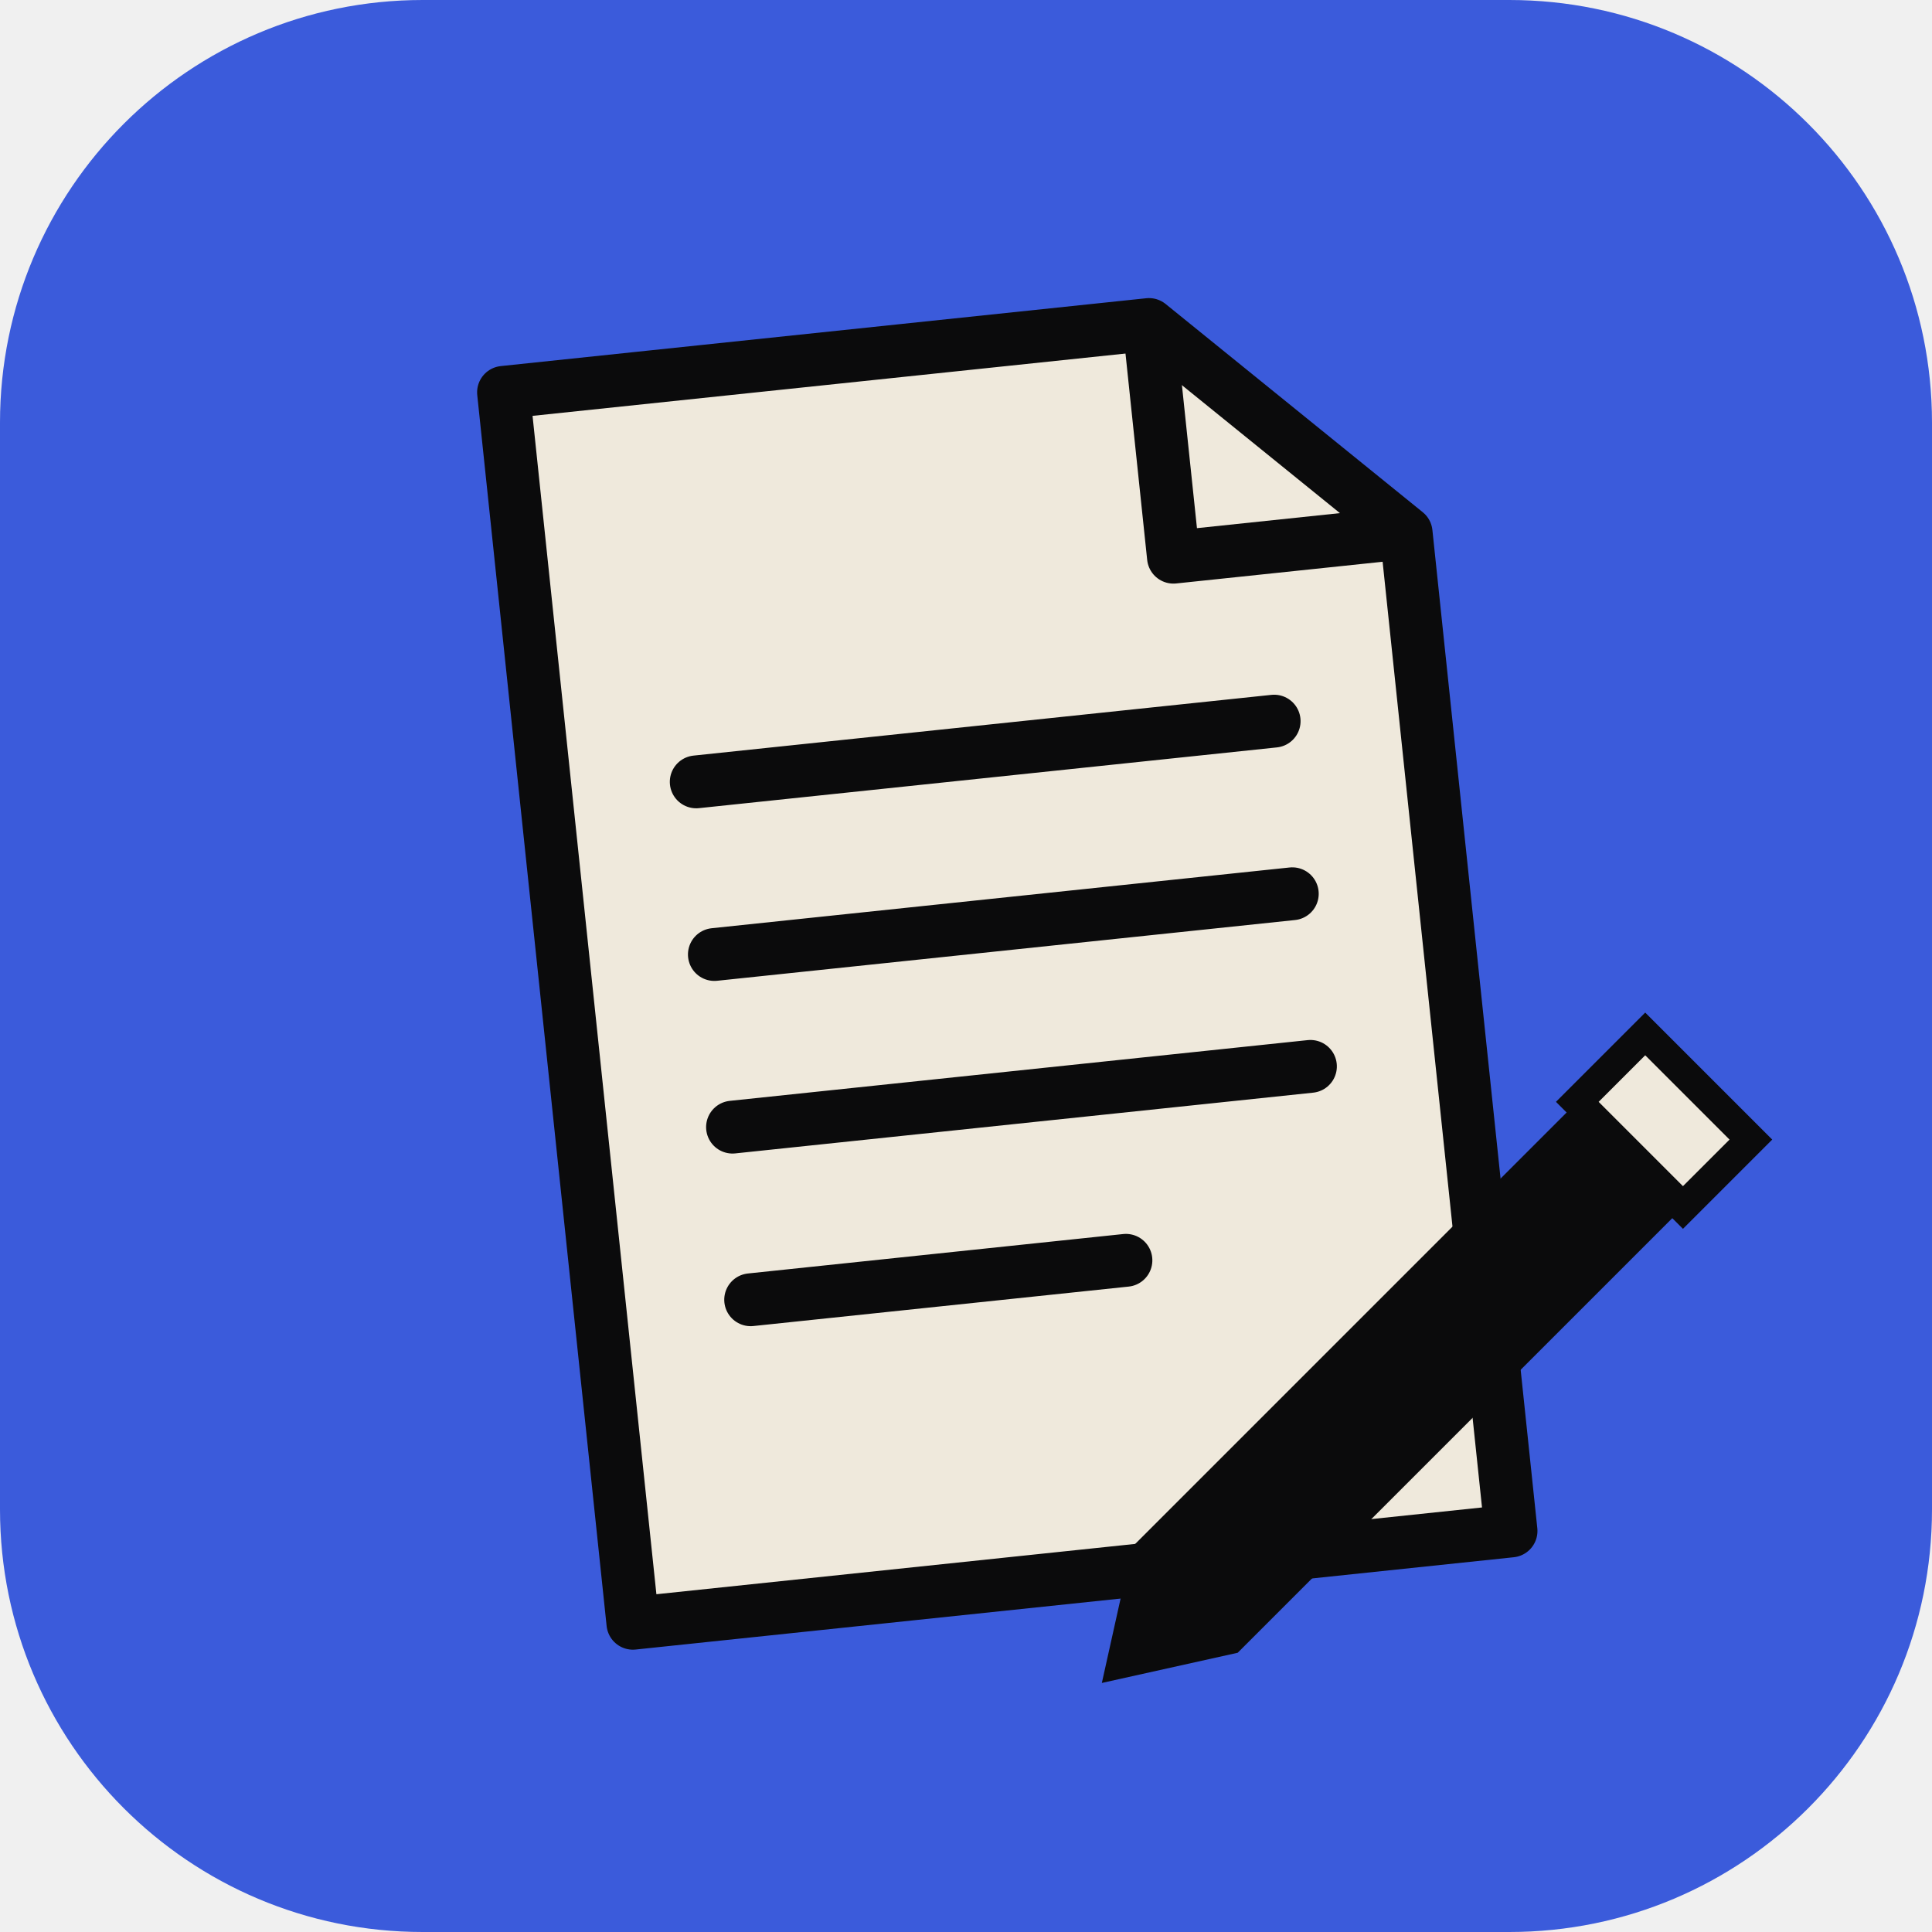
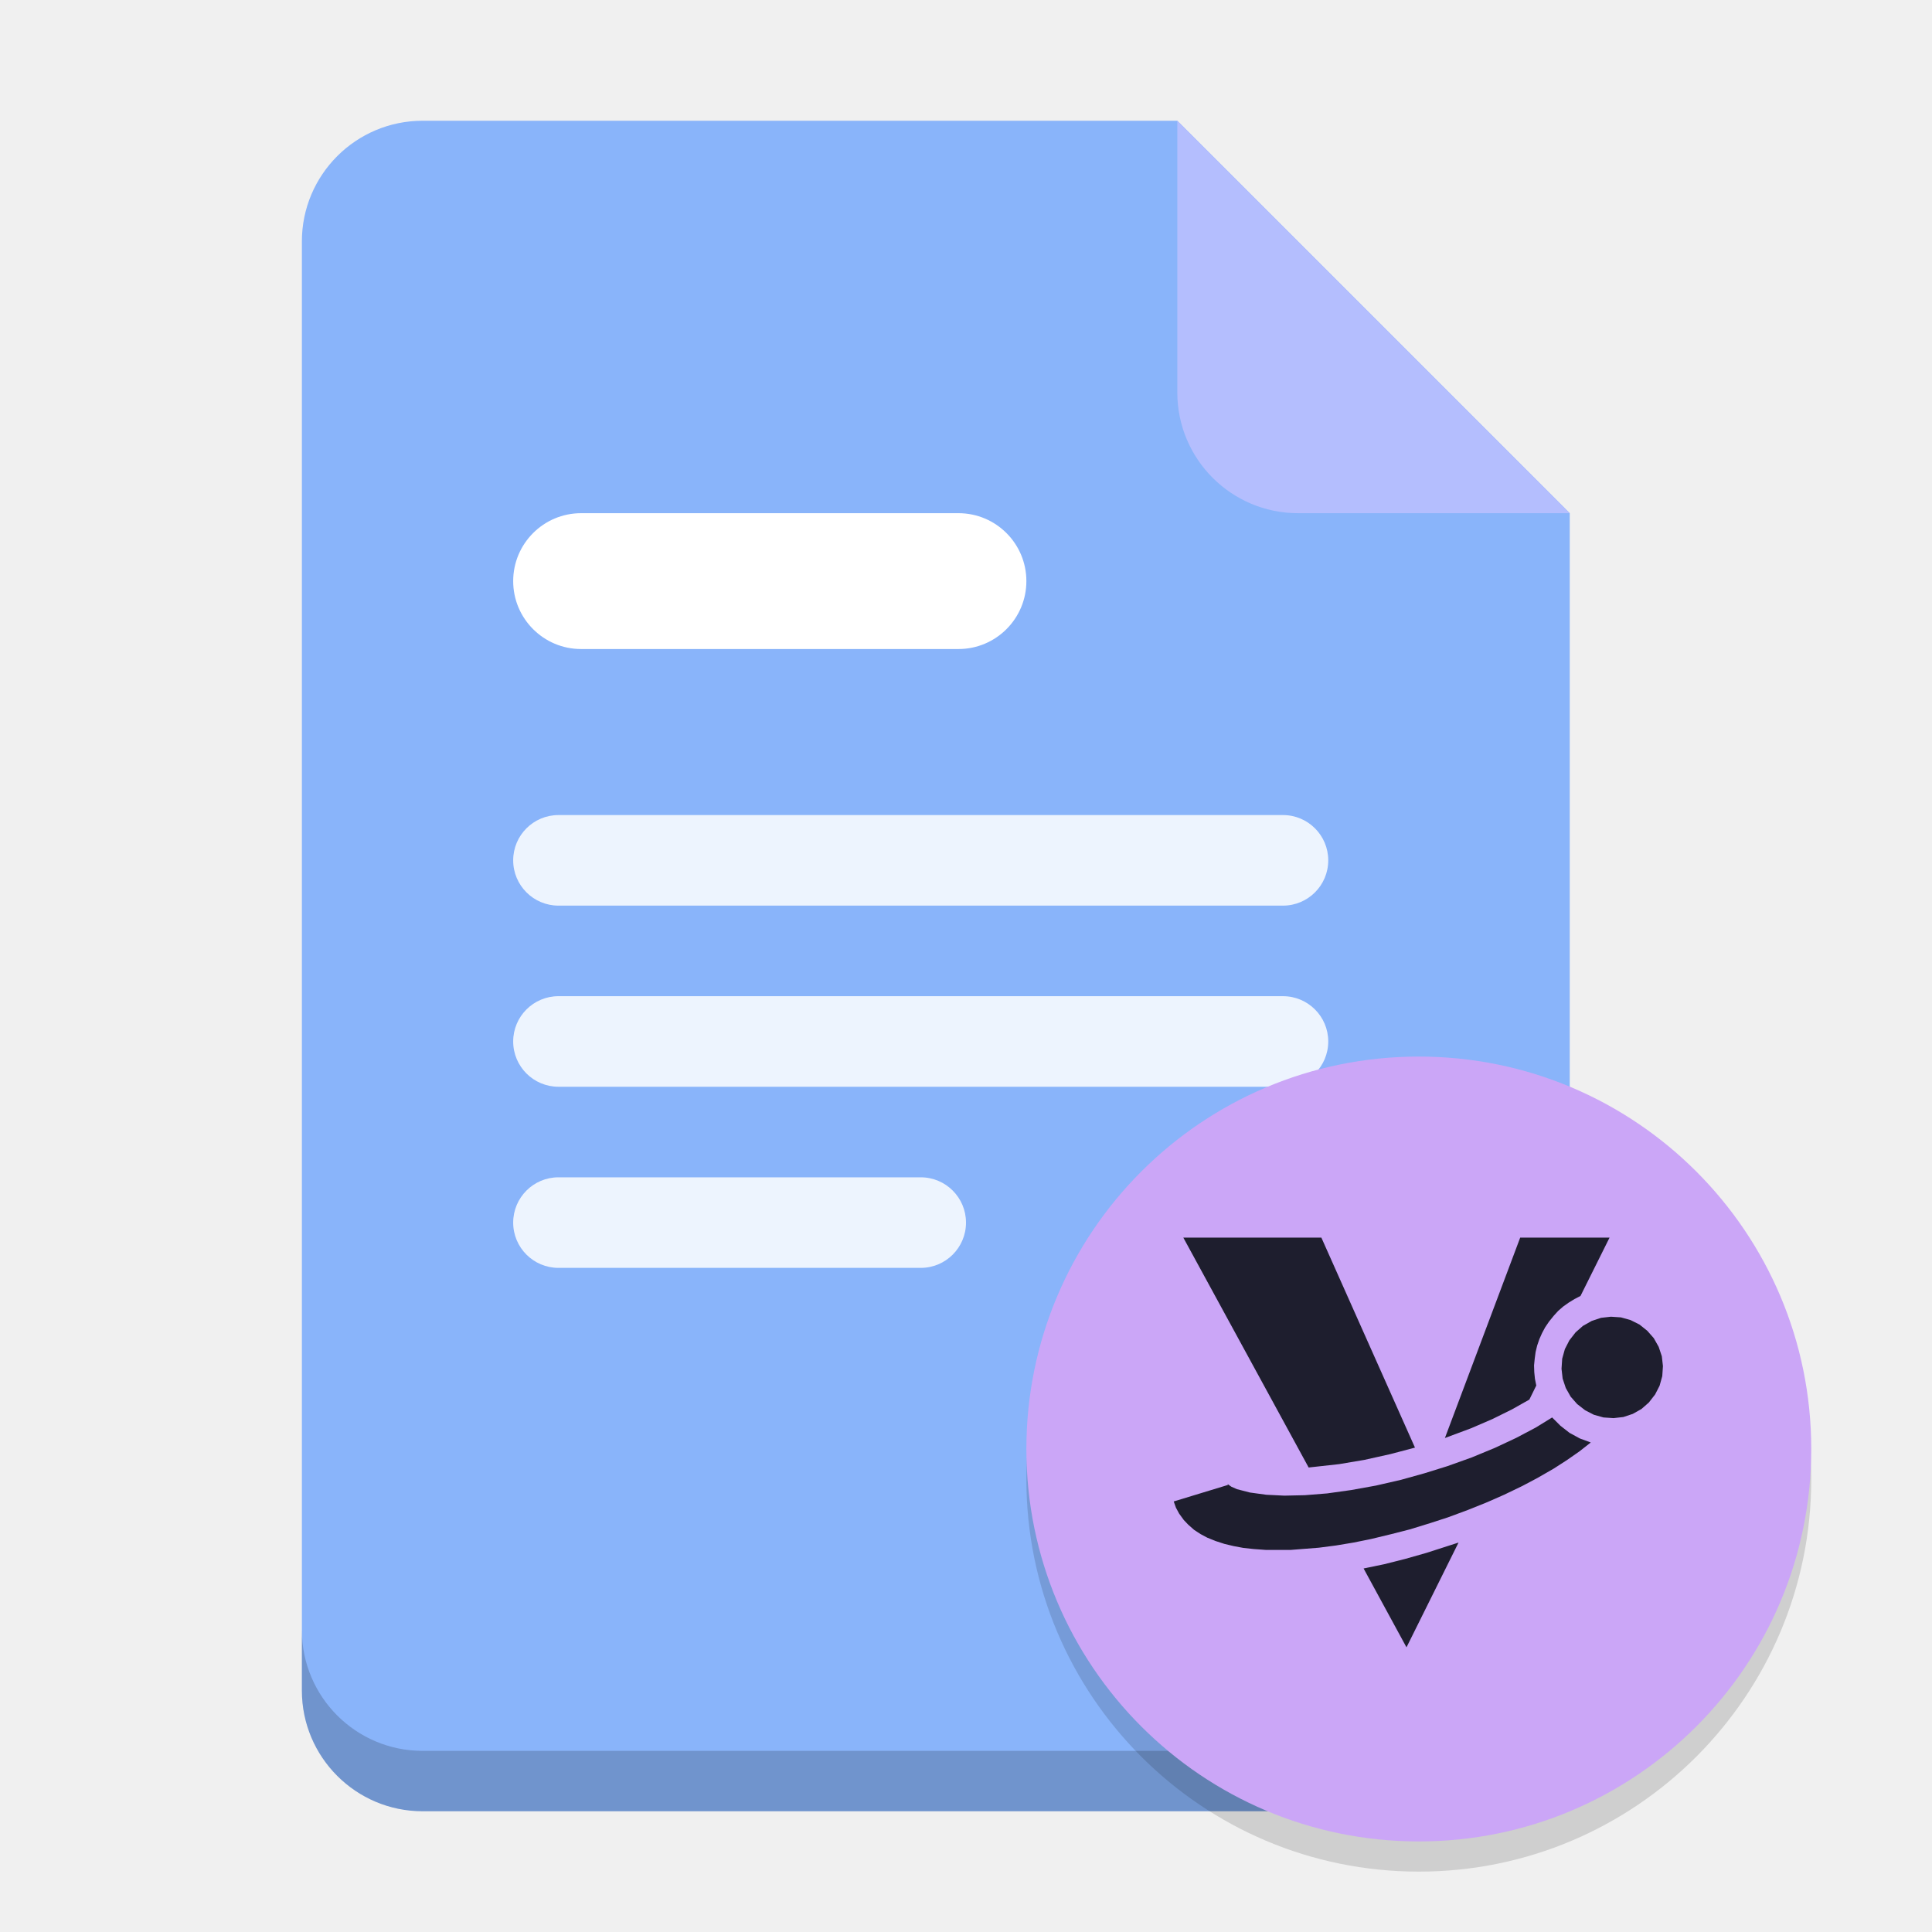
- <svg xmlns="http://www.w3.org/2000/svg" viewBox="0 0 512 512">
-   <rect width="512" height="512" rx="112" fill="#3B5BDB" />
-   <g transform="rotate(-6 256 256)">
-     <path d="M150 92 H322 L384 154 V420 H150 Z" fill="#efe9dc" stroke="#0b0b0c" stroke-width="14" stroke-linejoin="round" />
-     <path d="M322 92 V154 H384" fill="none" stroke="#0b0b0c" stroke-width="14" stroke-linejoin="round" />
-     <g stroke="#0b0b0c" stroke-width="14" stroke-linecap="round">
-       <line x1="190" y1="200" x2="344" y2="200" />
-       <line x1="190" y1="246" x2="344" y2="246" />
-       <line x1="190" y1="292" x2="344" y2="292" />
-       <line x1="190" y1="338" x2="290" y2="338" />
-     </g>
-   </g>
-   <path d="M300 410 L418 292 L446 320 L328 438 L292 446 Z" fill="#0b0b0c" />
-   <path d="M418 292 L436 274 L464 302 L446 320 Z" fill="#efe9dc" stroke="#0b0b0c" stroke-width="8" />
+ <svg xmlns="http://www.w3.org/2000/svg" width="64" height="64" viewBox="0 0 64 64">
+   <path d="M14 4h25l13 13v39a4 4 0 0 1-4 4H14a4 4 0 0 1-4-4V8a4 4 0 0 1 4-4z" fill="#89b4fa" />
+   <path d="M10 54v2a4 4 0 0 0 4 4h34a4 4 0 0 0 4-4v-2a4 4 0 0 1-4 4H14a4 4 0 0 1-4-4z" fill="#000" fill-opacity=".18" />
+   <path d="M39 4l13 13h-9a4 4 0 0 1-4-4z" fill="#b4befe" />
+   <rect x="17" y="17" width="17" height="4.5" rx="2.25" fill="#fff" />
+   <rect x="17" y="27" width="27" height="3" rx="1.5" fill="#fff" fill-opacity=".85" />
+   <rect x="17" y="33" width="27" height="3" rx="1.5" fill="#fff" fill-opacity=".85" />
+   <rect x="17" y="39" width="15" height="3" rx="1.5" fill="#fff" fill-opacity=".85" />
+   <circle cx="47" cy="49" r="13" fill="#000" fill-opacity=".14" />
+   <circle cx="47" cy="48" r="13" fill="#cba6f7" />
+   <path transform="translate(38.4 39.2) scale(0.74)" d="M12.79 11.4L13.97 10.96L14.92 10.55L15.79 10.12L16.57 9.68L16.88 9.05L16.82 8.75L16.79 8.45L16.78 8.15L16.81 7.85L16.85 7.55L16.92 7.26L17.02 6.97L17.14 6.7L17.28 6.44L17.45 6.19L17.66 5.93L17.86 5.71L18.09 5.51L18.33 5.34L18.59 5.18L18.86 5.04L20.16 2.43L16.16 2.43zM6.69 12.72L8.05 12.57L9.18 12.38L10.35 12.12L11.45 11.83L7.26 2.43L1.08 2.43zM22.55 8.18L22.5 7.74L22.36 7.32L22.14 6.93L21.85 6.6L21.5 6.32L21.1 6.12L20.67 6L20.22 5.97L19.78 6.02L19.36 6.16L18.97 6.38L18.64 6.67L18.36 7.03L18.16 7.42L18.04 7.85L18.01 8.3L18.06 8.74L18.2 9.16L18.42 9.55L18.71 9.88L19.07 10.16L19.46 10.36L19.89 10.48L20.34 10.51L20.78 10.46L21.2 10.32L21.59 10.1L21.92 9.81L22.2 9.45L22.4 9.06L22.52 8.63zM3.06 13.46L3.08 13.5L0.65 14.24L0.75 14.52L0.89 14.78L1.1 15.07L1.3 15.28L1.56 15.51L1.85 15.7L2.15 15.86L2.52 16.01L2.92 16.14L3.34 16.24L3.77 16.32L4.23 16.37L4.78 16.41L5.88 16.41L7.15 16.31L7.92 16.21L8.7 16.08L9.49 15.92L10.4 15.7L11.22 15.49L12.13 15.21L12.93 14.95L13.82 14.62L14.69 14.27L15.44 13.94L16.25 13.55L16.93 13.19L17.66 12.77L18.25 12.39L18.81 12L19.32 11.6L18.83 11.42L18.37 11.17L17.96 10.85L17.59 10.48L16.86 10.93L15.99 11.39L15.03 11.84L13.99 12.27L12.9 12.66L11.87 12.98L10.83 13.27L9.7 13.53L8.59 13.73L7.52 13.88L6.52 13.96L5.6 13.98L4.79 13.94L4.06 13.84L3.48 13.69L3.23 13.58zM13.4 16.08L11.97 16.54L11.02 16.81L10.07 17.05L9.15 17.24L11.07 20.77z" fill="#1e1e2e" fill-rule="evenodd" />
</svg>
